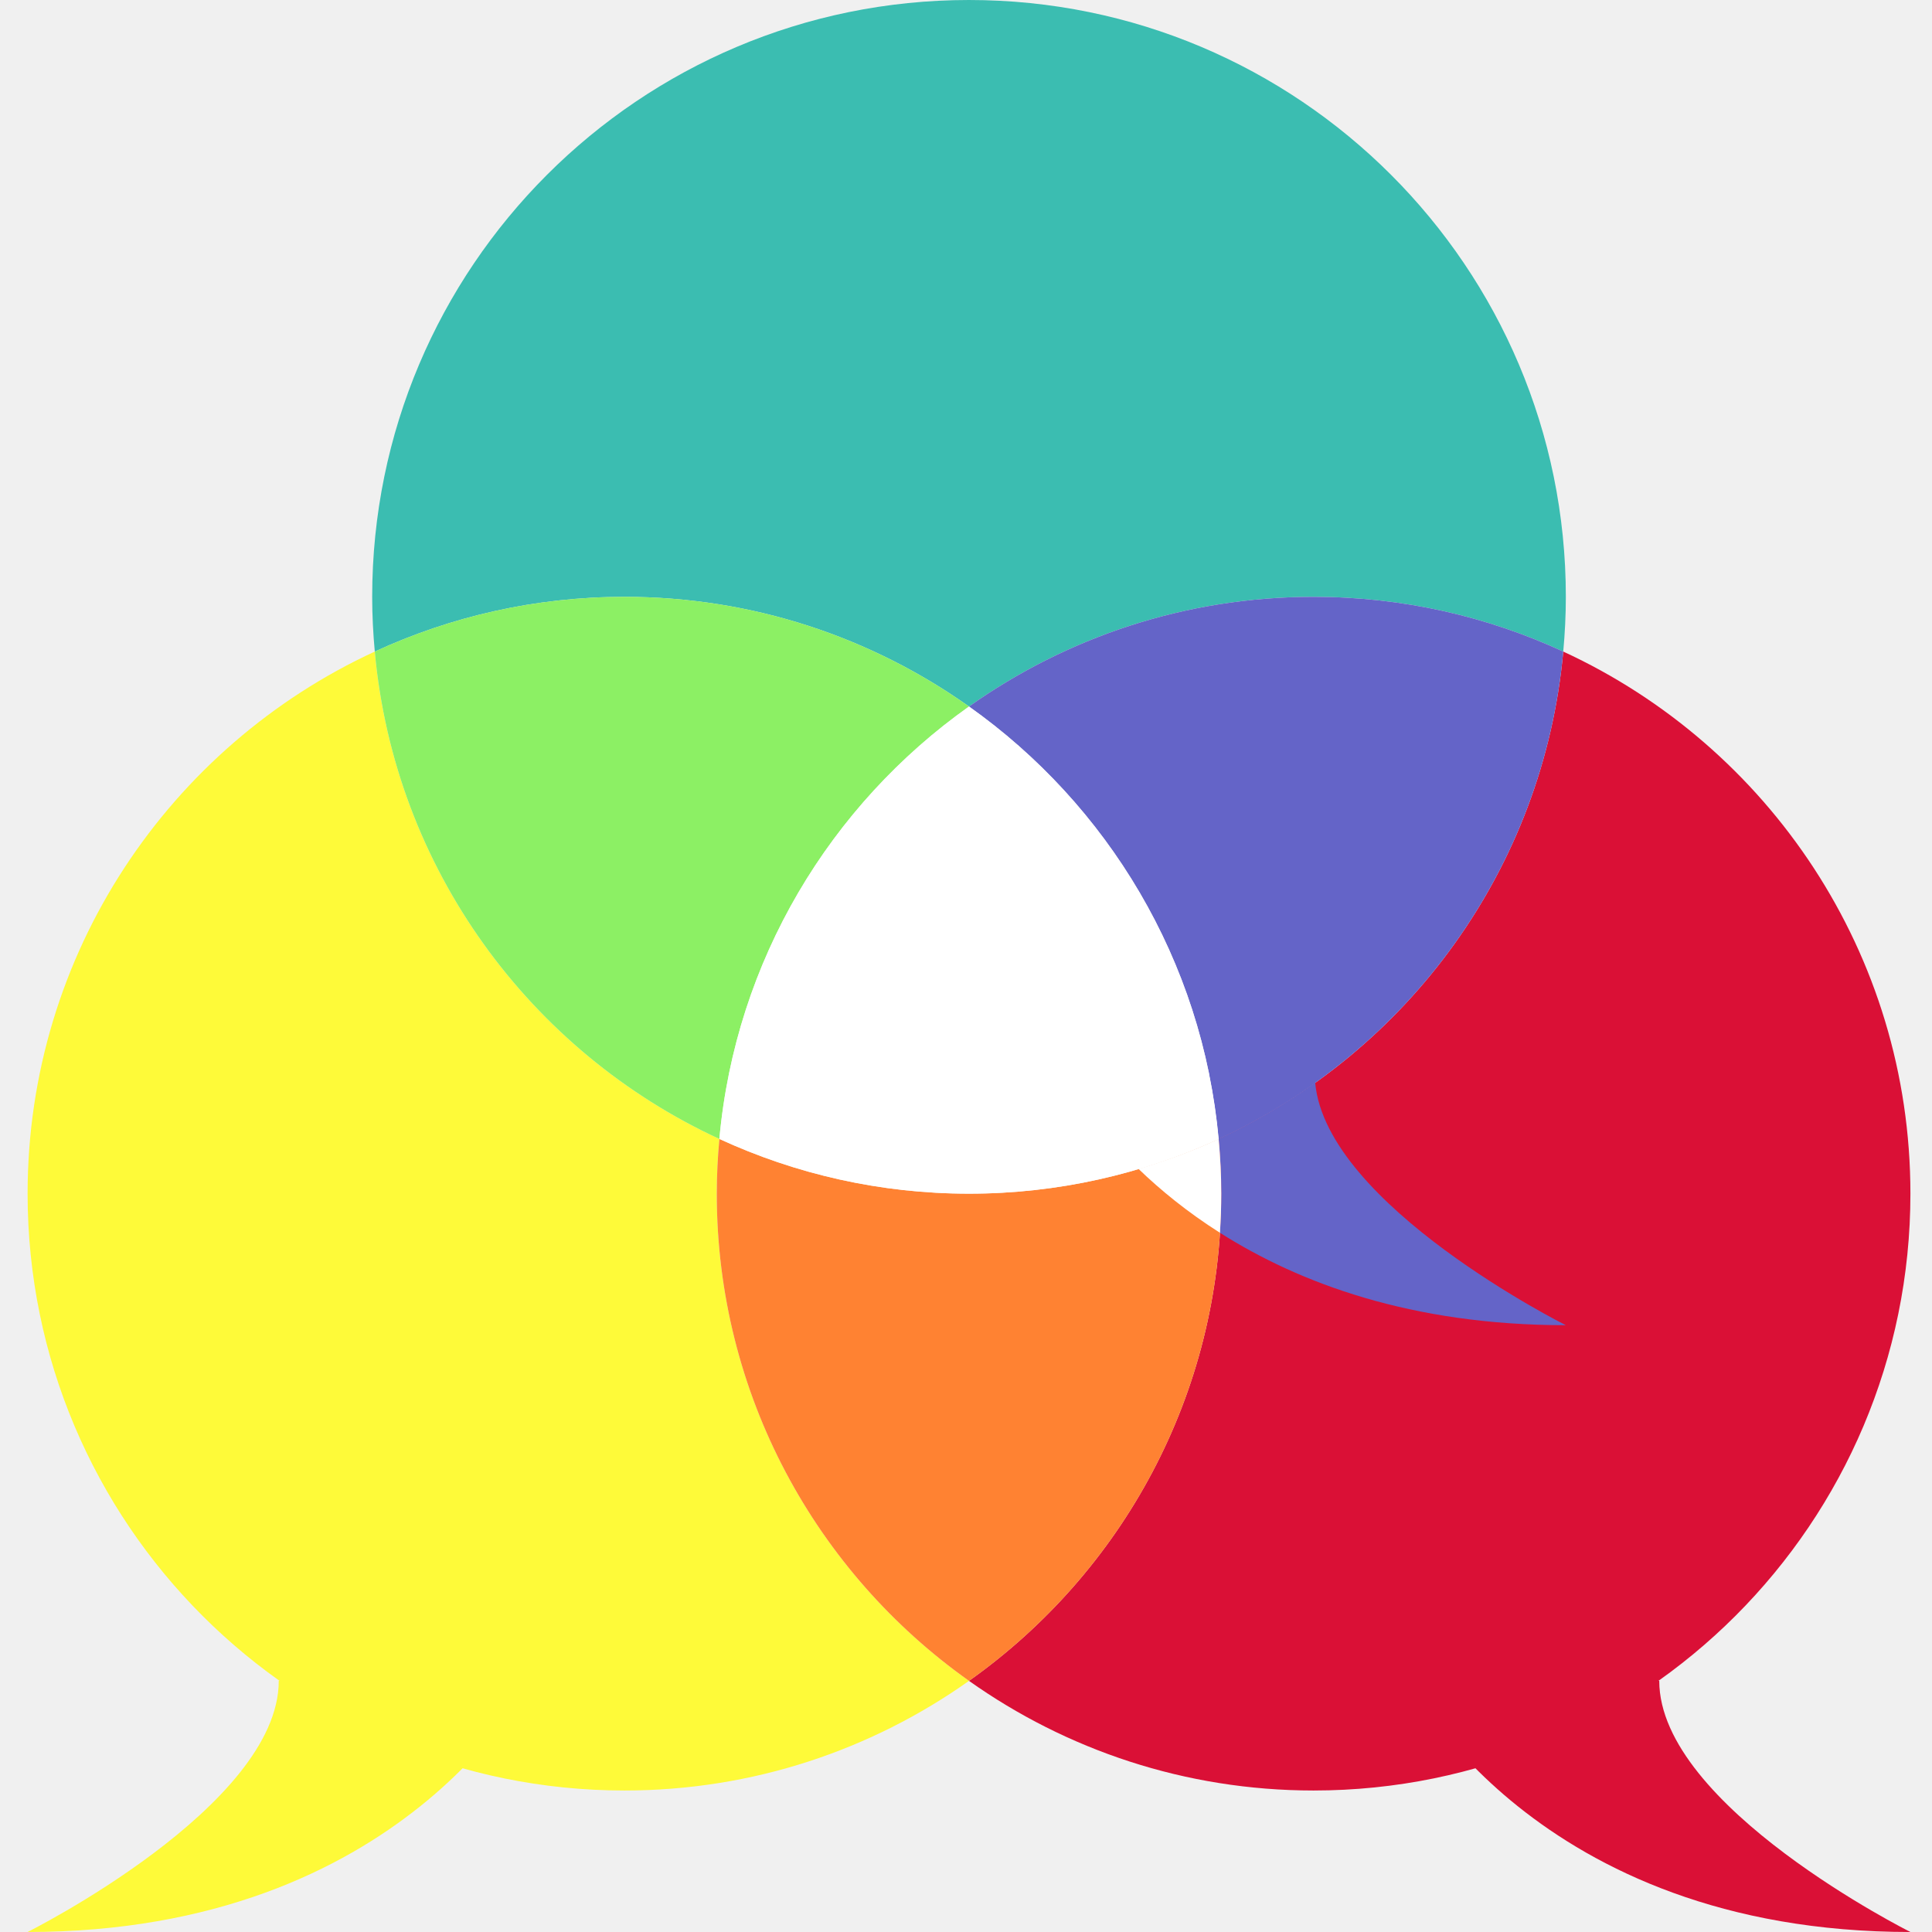
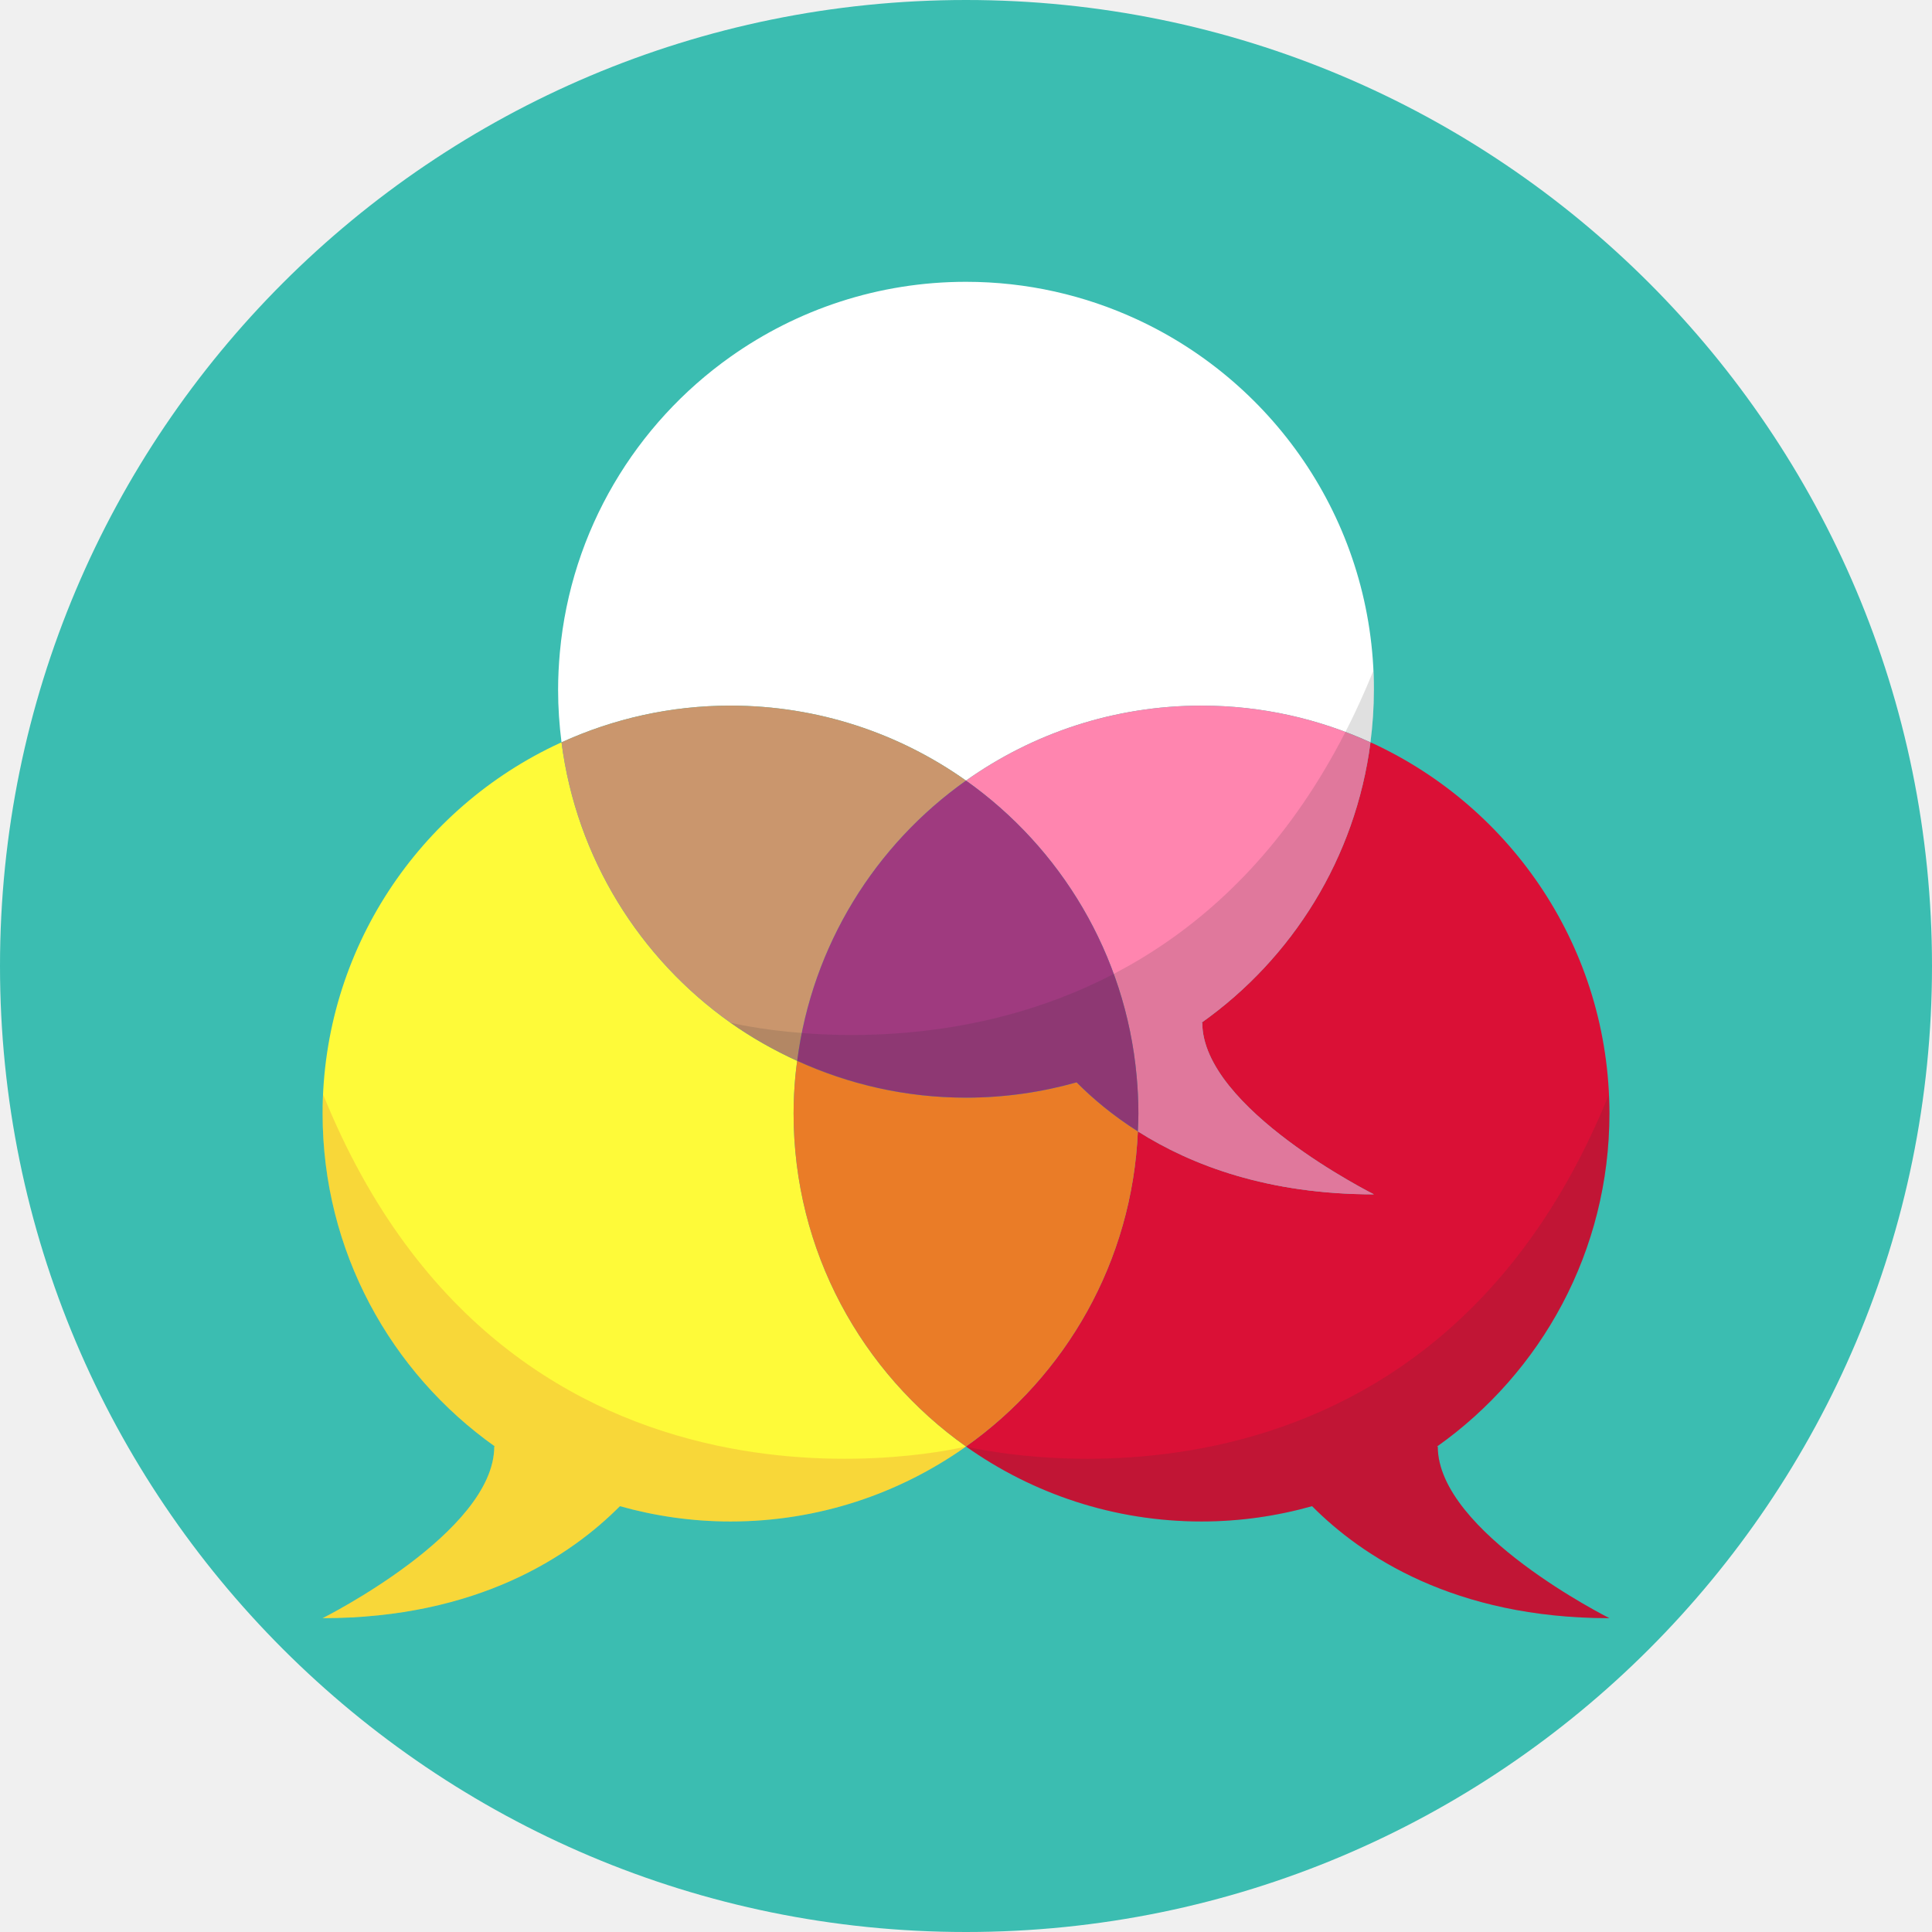
<svg xmlns="http://www.w3.org/2000/svg" version="1.1" id="Layer_1" x="0px" y="0px" width="140px" height="140px" viewBox="0 0 140 140" enable-background="new 0 0 140 140" xml:space="preserve">
+   <circle fill="#3BBDB1" cx="70" cy="70" r="70" />
  <g>
-     <path fill="#3BBDB1" d="M70.218,51.196c7.055-4.999,15.665-7.947,24.969-7.947c6.461,0,12.586,1.427,18.092,3.966   c0.119-1.307,0.188-2.628,0.188-3.966C113.467,19.363,94.105,0,70.218,0C46.333,0,26.97,19.363,26.97,43.249   c0,1.338,0.069,2.659,0.189,3.966c5.505-2.539,11.629-3.966,18.09-3.966C54.554,43.249,63.165,46.197,70.218,51.196z" />
-     <path fill="#FEFA39" d="M51.939,86.498c0-1.339,0.069-2.658,0.189-3.966c-13.709-6.324-23.54-19.603-24.97-35.317   C12.31,54.065,2,69.073,2,86.498c0,23.886,19.363,43.249,43.249,43.249c9.305,0,17.916-2.948,24.969-7.946   C59.163,113.966,51.939,101.08,51.939,86.498z" />
-     <path fill="#8CF064" d="M52.128,82.532c1.177-12.938,8.049-24.22,18.09-31.336c-7.054-4.999-15.665-7.947-24.969-7.947   c-6.461,0-12.585,1.427-18.09,3.966C28.588,62.93,38.419,76.208,52.128,82.532z" />
-     <path fill="#DA1036" d="M113.279,47.215c-1.43,15.714-11.262,28.993-24.971,35.317c0.119,1.308,0.189,2.627,0.189,3.966   c0,14.582-7.223,27.468-18.28,35.303c7.055,4.998,15.665,7.946,24.969,7.946c23.887,0,43.25-19.363,43.25-43.249   C138.438,69.073,128.127,54.065,113.279,47.215z" />
-     <path fill="#6464C8" d="M70.218,51.196c10.042,7.116,16.915,18.398,18.09,31.336c13.709-6.324,23.541-19.603,24.971-35.317   c-5.506-2.539-11.631-3.966-18.092-3.966C85.883,43.249,77.273,46.197,70.218,51.196z" />
-     <path fill="#FF8232" d="M88.498,86.498c0-1.339-0.07-2.658-0.189-3.966c-5.506,2.538-11.629,3.966-18.09,3.966   c-6.46,0-12.584-1.428-18.09-3.966c-0.12,1.308-0.189,2.627-0.189,3.966c0,14.582,7.223,27.468,18.279,35.303   C81.275,113.966,88.498,101.08,88.498,86.498z" />
-     <path fill="#FFFFFF" d="M70.218,51.196c-10.041,7.116-16.913,18.398-18.09,31.336c5.505,2.538,11.629,3.966,18.09,3.966   c6.461,0,12.584-1.428,18.09-3.966C87.133,69.595,80.26,58.312,70.218,51.196z" />
-     <path fill="#DA1036" d="M102.037,121.801c0,0,9.1,18.199,36.4,18.199c0,0-18.201-9.1-18.201-18.199H102.037z" />
-     <g>
-       <path fill="#6464C8" d="M88.498,86.498c0,0.952-0.033,1.897-0.096,2.834c5.705,3.622,13.844,6.697,25.064,6.697    c0,0-17.363-8.687-18.162-17.571c-2.191,1.563-4.527,2.935-6.996,4.074C88.428,83.84,88.498,85.159,88.498,86.498z" />
-       <path fill="#6464C8" d="M87.617,77.829c0.314,1.54,0.547,3.108,0.691,4.703c2.469-1.14,4.805-2.511,6.996-4.074    c-0.018-0.209-0.037-0.419-0.037-0.629H87.617z" />
-       <path fill="#FFFFFF" d="M88.309,82.532c-1.865,0.86-3.809,1.582-5.805,2.174c1.572,1.517,3.521,3.118,5.898,4.626    c0.062-0.937,0.096-1.882,0.096-2.834C88.498,85.159,88.428,83.84,88.309,82.532z" />
-       <path fill="#FFFFFF" d="M87.617,77.829H77.066c0,0,1.598,3.179,5.438,6.877c1.996-0.592,3.939-1.313,5.805-2.174    C88.164,80.938,87.932,79.369,87.617,77.829z" />
-     </g>
-     <path fill="#FEFA39" d="M38.4,121.801c0,0-9.1,18.199-36.4,18.199c0,0,18.2-9.1,18.2-18.199H38.4z" />
+     <path fill="#DA1036" d="M104.186,104.82h-0.054c7.557-5.355,12.493-14.162,12.493-24.129c0-11.909-7.046-22.166-17.195-26.848   c-0.039-0.018-0.08-0.033-0.119-0.051c-1.08,8.378-5.668,15.656-12.244,20.316h0.054c0,6.219,12.438,12.438,12.438,12.438   c-7.655,0-13.21-2.095-17.105-4.563C82.046,91.415,77.228,99.698,70,104.82c4.821,3.416,10.707,5.432,17.066,5.432   c2.777,0,5.463-0.393,8.013-1.109c3.567,3.592,10.291,8.116,21.546,8.116C116.625,117.259,104.186,111.039,104.186,104.82z" />
+     <path fill="#FFFFFF" d="M70,56.564c4.821-3.416,10.707-5.432,17.066-5.432c4.369,0,8.512,0.958,12.244,2.66   c0.161-1.248,0.248-2.52,0.248-3.812c0-11.909-7.046-22.167-17.195-26.848c-3.762-1.736-7.948-2.711-12.363-2.711   c-6.359,0-12.245,2.015-17.066,5.431c-6.863,4.864-11.56,12.575-12.364,21.417c-0.081,0.894-0.128,1.796-0.128,2.711   c0,1.292,0.087,2.563,0.248,3.812c3.732-1.702,7.875-2.66,12.244-2.66C59.293,51.133,65.179,53.148,70,56.564z" />
+     <path fill="#FF85AF" d="M70,56.564c6.863,4.863,11.56,12.575,12.365,21.417c0.081,0.894,0.128,1.796,0.128,2.71   c0,0.435-0.021,0.863-0.04,1.293c3.896,2.469,9.45,4.563,17.105,4.563c0,0-12.438-6.22-12.438-12.438h-0.054   c6.576-4.661,11.164-11.938,12.244-20.316c-3.732-1.702-7.875-2.66-12.244-2.66C80.707,51.133,74.821,53.148,70,56.564z" />
+     <path fill="#FEFA39" d="M57.507,80.691c0-0.914,0.047-1.816,0.128-2.71c0.034-0.374,0.085-0.743,0.133-1.113   c-1.7-0.776-3.324-1.689-4.834-2.759c-6.576-4.661-11.164-11.938-12.244-20.316c-0.039,0.018-0.08,0.033-0.119,0.051   c-10.149,4.682-17.195,14.939-17.195,26.848c0,9.967,4.937,18.773,12.493,24.129h-0.054c0,6.219-12.439,12.438-12.439,12.438   c11.255,0,17.979-4.524,21.545-8.116c2.55,0.717,5.236,1.109,8.014,1.109c6.359,0,12.245-2.016,17.066-5.432   C62.443,99.465,57.507,90.658,57.507,80.691z" />
+     <path fill="#EA7C27" d="M82.453,81.984c-1.831-1.161-3.299-2.403-4.439-3.553c-2.55,0.718-5.235,1.109-8.014,1.109   c-4.368,0-8.503-0.97-12.232-2.673c-0.048,0.37-0.099,0.739-0.133,1.113c-0.081,0.894-0.128,1.796-0.128,2.71   c0,9.967,4.937,18.773,12.493,24.129C77.228,99.698,82.046,91.415,82.453,81.984z" />
+     <path fill="#CA966D" d="M52.934,74.109c1.51,1.069,3.134,1.982,4.834,2.759C58.851,68.495,63.427,61.222,70,56.564   c-4.821-3.416-10.707-5.432-17.066-5.432c-4.369,0-8.512,0.958-12.244,2.66C41.77,62.171,46.357,69.449,52.934,74.109z" />
+     <path fill="#9F3A7F" d="M82.365,77.981C81.56,69.14,76.863,61.428,70,56.564c-6.573,4.657-11.149,11.931-12.232,20.304   c3.729,1.703,7.864,2.673,12.232,2.673c2.778,0,5.464-0.392,8.014-1.109c1.141,1.149,2.608,2.392,4.439,3.553   c0.019-0.43,0.04-0.858,0.04-1.293C82.493,79.777,82.446,78.875,82.365,77.981z" />
+     <path opacity="0.15" fill="#DA1036" d="M23.425,79.334c-0.021,0.452-0.05,0.901-0.05,1.357c0,9.967,4.937,18.773,12.493,24.129   h-0.054c0,6.219-12.439,12.438-12.439,12.438c11.255,0,17.979-4.524,21.545-8.116c2.55,0.717,5.236,1.109,8.014,1.109   c6.359,0,12.245-2.016,17.066-5.432C70,104.82,37.084,113.065,23.425,79.334z" />
+     <path opacity="0.15" fill="#323232" d="M116.575,79.334c0.021,0.452,0.05,0.901,0.05,1.357c0,9.967-4.937,18.773-12.493,24.129   h0.054c0,6.219,12.439,12.438,12.439,12.438c-11.255,0-17.979-4.524-21.545-8.116c-2.55,0.717-5.236,1.109-8.014,1.109   c-6.359,0-12.245-2.016-17.066-5.432C70,104.82,102.916,113.065,116.575,79.334z" />
+     <path opacity="0.15" fill="#323232" d="M99.509,48.624c0.021,0.452,0.05,0.901,0.05,1.357c0,9.966-4.937,18.773-12.493,24.128   h0.054c0,6.219,12.439,12.438,12.439,12.438c-11.255,0-17.979-4.524-21.545-8.116c-2.55,0.717-5.236,1.109-8.014,1.109   c-6.359,0-12.245-2.016-17.066-5.432C52.934,74.109,85.85,82.354,99.509,48.624z" />
  </g>
</svg>
